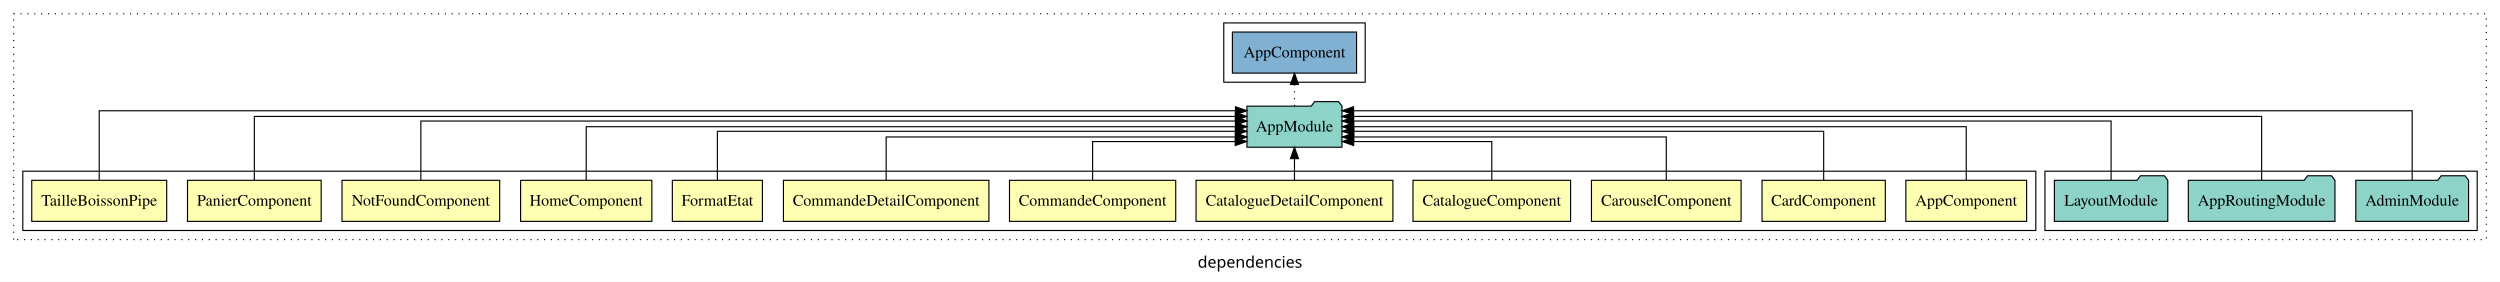
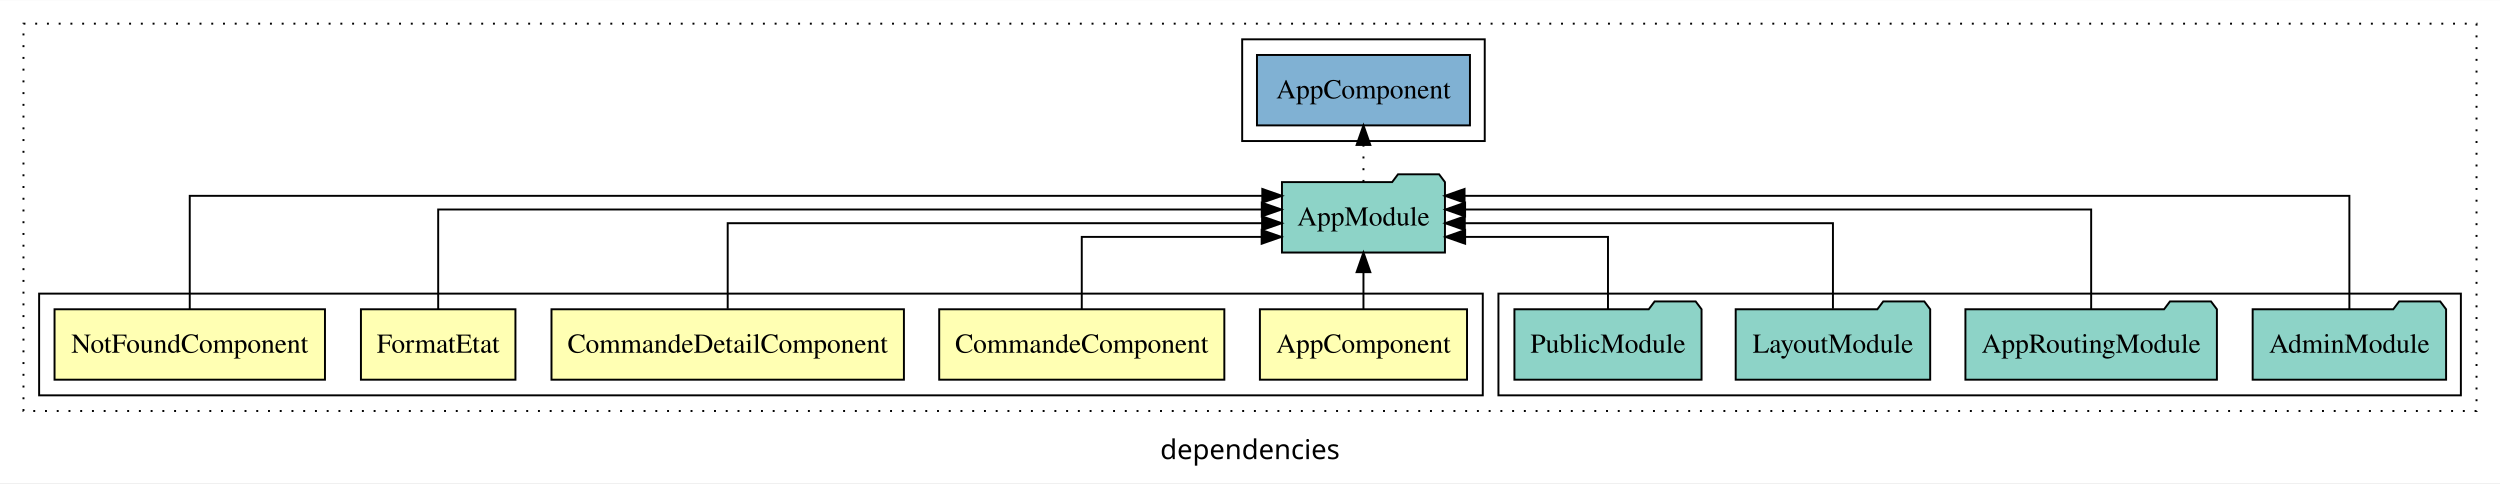
- <svg xmlns="http://www.w3.org/2000/svg" width="2192pt" height="247pt" viewBox="0.00 0.00 2192.00 246.80">
+ <svg xmlns="http://www.w3.org/2000/svg" width="1278pt" height="247pt" viewBox="0.00 0.00 1278.00 246.80">
  <g id="graph0" class="graph" transform="scale(1 1) rotate(0) translate(4 242.8)">
-     <polygon fill="white" stroke="transparent" points="-4,4 -4,-242.8 2188,-242.8 2188,4 -4,4" />
-     <text text-anchor="middle" x="1092" y="-8.2" font-family="sans-serif" font-size="14.00">dependencies</text>
+     <polygon fill="white" stroke="transparent" points="-4,4 -4,-242.8 1274,-242.8 1274,4 -4,4" />
+     <text text-anchor="middle" x="635" y="-8.2" font-family="sans-serif" font-size="14.00">dependencies</text>
    <g id="clust1" class="cluster">
-       <polygon fill="none" stroke="black" stroke-dasharray="1,5" points="8,-32.8 8,-230.8 2176,-230.8 2176,-32.8 8,-32.8" />
+       <polygon fill="none" stroke="black" stroke-dasharray="1,5" points="8,-32.8 8,-230.8 1262,-230.8 1262,-32.8 8,-32.8" />
    </g>
-     <g id="clust15" class="cluster">
-       <polygon fill="none" stroke="black" points="1789,-40.8 1789,-92.8 2168,-92.8 2168,-40.8 1789,-40.8" />
+     <g id="clust8" class="cluster">
+       <polygon fill="none" stroke="black" points="762,-40.8 762,-92.8 1254,-92.8 1254,-40.8 762,-40.8" />
    </g>
-     <g id="clust17" class="cluster">
-       <polygon fill="none" stroke="black" points="1069,-170.8 1069,-222.8 1193,-222.8 1193,-170.8 1069,-170.8" />
+     <g id="clust10" class="cluster">
+       <polygon fill="none" stroke="black" points="631,-170.8 631,-222.8 755,-222.8 755,-170.8 631,-170.8" />
    </g>
    <g id="clust2" class="cluster">
-       <polygon fill="none" stroke="black" points="16,-40.8 16,-92.8 1781,-92.8 1781,-40.8 16,-40.8" />
+       <polygon fill="none" stroke="black" points="16,-40.8 16,-92.8 754,-92.8 754,-40.8 16,-40.8" />
    </g>
    <g id="node1" class="node">
-       <polygon fill="#ffffb3" stroke="black" points="1772.94,-84.8 1667.06,-84.8 1667.06,-48.8 1772.94,-48.8 1772.94,-84.8" />
-       <text text-anchor="middle" x="1720" y="-62.6" font-family="Times,serif" font-size="14.00">AppComponent</text>
+       <polygon fill="#ffffb3" stroke="black" points="745.94,-84.8 640.06,-84.8 640.06,-48.8 745.94,-48.8 745.94,-84.8" />
+       <text text-anchor="middle" x="693" y="-62.6" font-family="Times,serif" font-size="14.00">AppComponent</text>
    </g>
-     <g id="node13" class="node">
-       <polygon fill="#8dd3c7" stroke="black" points="1172.66,-149.8 1169.66,-153.8 1148.66,-153.8 1145.66,-149.8 1089.34,-149.8 1089.34,-113.8 1172.66,-113.8 1172.66,-149.8" />
-       <text text-anchor="middle" x="1131" y="-127.6" font-family="Times,serif" font-size="14.00">AppModule</text>
+     <g id="node6" class="node">
+       <polygon fill="#8dd3c7" stroke="black" points="734.66,-149.8 731.66,-153.8 710.66,-153.8 707.66,-149.8 651.34,-149.8 651.34,-113.8 734.66,-113.8 734.66,-149.8" />
+       <text text-anchor="middle" x="693" y="-127.6" font-family="Times,serif" font-size="14.00">AppModule</text>
    </g>
    <g id="edge1" class="edge">
-       <path fill="none" stroke="black" d="M1720,-84.91C1720,-104.14 1720,-131.8 1720,-131.8 1720,-131.8 1182.89,-131.8 1182.89,-131.8" />
-       <polygon fill="black" stroke="black" points="1182.89,-128.3 1172.89,-131.8 1182.89,-135.3 1182.89,-128.3" />
+       <path fill="none" stroke="black" d="M693,-84.91C693,-84.91 693,-103.79 693,-103.79" />
+       <polygon fill="black" stroke="black" points="689.5,-103.79 693,-113.79 696.5,-103.79 689.5,-103.79" />
    </g>
    <g id="node2" class="node">
-       <polygon fill="#ffffb3" stroke="black" points="1649.05,-84.8 1540.95,-84.8 1540.95,-48.8 1649.05,-48.8 1649.05,-84.8" />
-       <text text-anchor="middle" x="1595" y="-62.6" font-family="Times,serif" font-size="14.00">CardComponent</text>
+       <polygon fill="#ffffb3" stroke="black" points="621.88,-84.8 476.12,-84.8 476.12,-48.8 621.88,-48.8 621.88,-84.8" />
+       <text text-anchor="middle" x="549" y="-62.6" font-family="Times,serif" font-size="14.00">CommandeComponent</text>
    </g>
    <g id="edge2" class="edge">
-       <path fill="none" stroke="black" d="M1595,-85.1C1595,-103.07 1595,-127.8 1595,-127.8 1595,-127.8 1183,-127.8 1183,-127.8" />
-       <polygon fill="black" stroke="black" points="1183,-124.3 1173,-127.8 1183,-131.3 1183,-124.3" />
+       <path fill="none" stroke="black" d="M549,-84.81C549,-100.85 549,-121.8 549,-121.8 549,-121.8 640.96,-121.8 640.96,-121.8" />
+       <polygon fill="black" stroke="black" points="640.96,-125.3 650.96,-121.8 640.96,-118.3 640.96,-125.3" />
    </g>
    <g id="node3" class="node">
-       <polygon fill="#ffffb3" stroke="black" points="1522.6,-84.8 1391.4,-84.8 1391.4,-48.8 1522.6,-48.8 1522.6,-84.8" />
-       <text text-anchor="middle" x="1457" y="-62.6" font-family="Times,serif" font-size="14.00">CarouselComponent</text>
+       <polygon fill="#ffffb3" stroke="black" points="458.08,-84.8 277.92,-84.8 277.92,-48.8 458.08,-48.8 458.08,-84.8" />
+       <text text-anchor="middle" x="368" y="-62.6" font-family="Times,serif" font-size="14.00">CommandeDetailComponent</text>
    </g>
    <g id="edge3" class="edge">
-       <path fill="none" stroke="black" d="M1457,-84.83C1457,-101.2 1457,-122.8 1457,-122.8 1457,-122.8 1182.95,-122.8 1182.95,-122.8" />
-       <polygon fill="black" stroke="black" points="1182.95,-119.3 1172.95,-122.8 1182.95,-126.3 1182.95,-119.3" />
+       <path fill="none" stroke="black" d="M368,-85.07C368,-103.36 368,-128.8 368,-128.8 368,-128.8 641.18,-128.8 641.18,-128.8" />
+       <polygon fill="black" stroke="black" points="641.18,-132.3 651.18,-128.8 641.18,-125.3 641.18,-132.3" />
    </g>
    <g id="node4" class="node">
-       <polygon fill="#ffffb3" stroke="black" points="1373.09,-84.8 1234.91,-84.8 1234.91,-48.8 1373.09,-48.8 1373.09,-84.8" />
-       <text text-anchor="middle" x="1304" y="-62.6" font-family="Times,serif" font-size="14.00">CatalogueComponent</text>
+       <polygon fill="#ffffb3" stroke="black" points="259.49,-84.8 180.51,-84.8 180.51,-48.8 259.49,-48.8 259.49,-84.8" />
+       <text text-anchor="middle" x="220" y="-62.6" font-family="Times,serif" font-size="14.00">FormatEtat</text>
    </g>
    <g id="edge4" class="edge">
-       <path fill="none" stroke="black" d="M1304,-84.99C1304,-99.98 1304,-118.8 1304,-118.8 1304,-118.8 1182.88,-118.8 1182.88,-118.8" />
-       <polygon fill="black" stroke="black" points="1182.88,-115.3 1172.88,-118.8 1182.88,-122.3 1182.88,-115.3" />
+       <path fill="none" stroke="black" d="M220,-84.93C220,-105.37 220,-135.8 220,-135.8 220,-135.8 641.02,-135.8 641.02,-135.8" />
+       <polygon fill="black" stroke="black" points="641.02,-139.3 651.02,-135.8 641.02,-132.3 641.02,-139.3" />
    </g>
    <g id="node5" class="node">
-       <polygon fill="#ffffb3" stroke="black" points="1217.3,-84.8 1044.7,-84.8 1044.7,-48.8 1217.3,-48.8 1217.3,-84.8" />
-       <text text-anchor="middle" x="1131" y="-62.6" font-family="Times,serif" font-size="14.00">CatalogueDetailComponent</text>
+       <polygon fill="#ffffb3" stroke="black" points="162.12,-84.8 23.88,-84.8 23.88,-48.8 162.12,-48.8 162.12,-84.8" />
+       <text text-anchor="middle" x="93" y="-62.6" font-family="Times,serif" font-size="14.00">NotFoundComponent</text>
    </g>
    <g id="edge5" class="edge">
-       <path fill="none" stroke="black" d="M1131,-84.91C1131,-84.91 1131,-103.79 1131,-103.79" />
-       <polygon fill="black" stroke="black" points="1127.5,-103.79 1131,-113.79 1134.5,-103.79 1127.5,-103.79" />
+       <path fill="none" stroke="black" d="M93,-84.81C93,-107.29 93,-142.8 93,-142.8 93,-142.8 641.29,-142.8 641.29,-142.8" />
+       <polygon fill="black" stroke="black" points="641.29,-146.3 651.29,-142.8 641.29,-139.3 641.29,-146.3" />
    </g>
-     <g id="node6" class="node">
-       <polygon fill="#ffffb3" stroke="black" points="1026.88,-84.8 881.12,-84.8 881.12,-48.8 1026.88,-48.8 1026.88,-84.8" />
-       <text text-anchor="middle" x="954" y="-62.6" font-family="Times,serif" font-size="14.00">CommandeComponent</text>
+     <g id="node11" class="node">
+       <polygon fill="#80b1d3" stroke="black" points="747.44,-214.8 638.56,-214.8 638.56,-178.8 747.44,-178.8 747.44,-214.8" />
+       <text text-anchor="middle" x="693" y="-192.6" font-family="Times,serif" font-size="14.00">AppComponent </text>
+     </g>
+     <g id="edge10" class="edge">
+       <path fill="none" stroke="black" stroke-dasharray="1,5" d="M693,-149.91C693,-149.91 693,-168.79 693,-168.79" />
+       <polygon fill="black" stroke="black" points="689.5,-168.79 693,-178.79 696.5,-168.79 689.5,-168.79" />
+     </g>
+     <g id="node7" class="node">
+       <polygon fill="#8dd3c7" stroke="black" points="1246.44,-84.8 1243.44,-88.8 1222.44,-88.8 1219.44,-84.8 1147.56,-84.8 1147.56,-48.8 1246.44,-48.8 1246.44,-84.8" />
+       <text text-anchor="middle" x="1197" y="-62.6" font-family="Times,serif" font-size="14.00">AdminModule</text>
    </g>
    <g id="edge6" class="edge">
-       <path fill="none" stroke="black" d="M954,-84.99C954,-99.98 954,-118.8 954,-118.8 954,-118.8 1079.05,-118.8 1079.05,-118.8" />
-       <polygon fill="black" stroke="black" points="1079.05,-122.3 1089.05,-118.8 1079.05,-115.3 1079.05,-122.3" />
+       <path fill="none" stroke="black" d="M1197,-84.81C1197,-107.29 1197,-142.8 1197,-142.8 1197,-142.8 744.67,-142.8 744.67,-142.8" />
+       <polygon fill="black" stroke="black" points="744.67,-139.3 734.67,-142.8 744.67,-146.3 744.67,-139.3" />
    </g>
-     <g id="node7" class="node">
-       <polygon fill="#ffffb3" stroke="black" points="863.08,-84.8 682.92,-84.8 682.92,-48.8 863.08,-48.8 863.08,-84.8" />
-       <text text-anchor="middle" x="773" y="-62.6" font-family="Times,serif" font-size="14.00">CommandeDetailComponent</text>
+     <g id="node8" class="node">
+       <polygon fill="#8dd3c7" stroke="black" points="1129.28,-84.8 1126.28,-88.8 1105.28,-88.8 1102.28,-84.8 1000.72,-84.8 1000.72,-48.8 1129.28,-48.8 1129.28,-84.8" />
+       <text text-anchor="middle" x="1065" y="-62.6" font-family="Times,serif" font-size="14.00">AppRoutingModule</text>
    </g>
    <g id="edge7" class="edge">
-       <path fill="none" stroke="black" d="M773,-84.83C773,-101.2 773,-122.8 773,-122.8 773,-122.8 1079.23,-122.8 1079.23,-122.8" />
-       <polygon fill="black" stroke="black" points="1079.23,-126.3 1089.23,-122.8 1079.23,-119.3 1079.23,-126.3" />
+       <path fill="none" stroke="black" d="M1065,-84.93C1065,-105.37 1065,-135.8 1065,-135.8 1065,-135.8 744.95,-135.8 744.95,-135.8" />
+       <polygon fill="black" stroke="black" points="744.95,-132.3 734.95,-135.8 744.95,-139.3 744.95,-132.3" />
    </g>
-     <g id="node8" class="node">
-       <polygon fill="#ffffb3" stroke="black" points="664.49,-84.8 585.51,-84.8 585.51,-48.8 664.49,-48.8 664.49,-84.8" />
-       <text text-anchor="middle" x="625" y="-62.6" font-family="Times,serif" font-size="14.00">FormatEtat</text>
+     <g id="node9" class="node">
+       <polygon fill="#8dd3c7" stroke="black" points="982.71,-84.8 979.71,-88.8 958.71,-88.8 955.71,-84.8 883.29,-84.8 883.29,-48.8 982.71,-48.8 982.71,-84.8" />
+       <text text-anchor="middle" x="933" y="-62.6" font-family="Times,serif" font-size="14.00">LayoutModule</text>
    </g>
    <g id="edge8" class="edge">
-       <path fill="none" stroke="black" d="M625,-85.1C625,-103.07 625,-127.8 625,-127.8 625,-127.8 1079.16,-127.8 1079.16,-127.8" />
-       <polygon fill="black" stroke="black" points="1079.16,-131.3 1089.16,-127.8 1079.16,-124.3 1079.16,-131.3" />
+       <path fill="none" stroke="black" d="M933,-85.07C933,-103.36 933,-128.8 933,-128.8 933,-128.8 744.8,-128.8 744.8,-128.8" />
+       <polygon fill="black" stroke="black" points="744.8,-125.3 734.8,-128.8 744.8,-132.3 744.8,-125.3" />
    </g>
-     <g id="node9" class="node">
-       <polygon fill="#ffffb3" stroke="black" points="567.55,-84.8 452.45,-84.8 452.45,-48.8 567.55,-48.8 567.55,-84.8" />
-       <text text-anchor="middle" x="510" y="-62.6" font-family="Times,serif" font-size="14.00">HomeComponent</text>
+     <g id="node10" class="node">
+       <polygon fill="#8dd3c7" stroke="black" points="865.83,-84.8 862.83,-88.8 841.83,-88.8 838.83,-84.8 770.17,-84.8 770.17,-48.8 865.83,-48.8 865.83,-84.8" />
+       <text text-anchor="middle" x="818" y="-62.6" font-family="Times,serif" font-size="14.00">PublicModule</text>
    </g>
    <g id="edge9" class="edge">
-       <path fill="none" stroke="black" d="M510,-84.91C510,-104.14 510,-131.8 510,-131.8 510,-131.8 1079.29,-131.8 1079.29,-131.8" />
-       <polygon fill="black" stroke="black" points="1079.29,-135.3 1089.29,-131.8 1079.29,-128.3 1079.29,-135.3" />
-     </g>
-     <g id="node10" class="node">
-       <polygon fill="#ffffb3" stroke="black" points="434.12,-84.8 295.88,-84.8 295.88,-48.8 434.12,-48.8 434.12,-84.8" />
-       <text text-anchor="middle" x="365" y="-62.6" font-family="Times,serif" font-size="14.00">NotFoundComponent</text>
-     </g>
-     <g id="edge10" class="edge">
-       <path fill="none" stroke="black" d="M365,-84.83C365,-105.57 365,-136.8 365,-136.8 365,-136.8 1079.27,-136.8 1079.27,-136.8" />
-       <polygon fill="black" stroke="black" points="1079.27,-140.3 1089.27,-136.8 1079.27,-133.3 1079.27,-140.3" />
-     </g>
-     <g id="node11" class="node">
-       <polygon fill="#ffffb3" stroke="black" points="277.6,-84.8 160.4,-84.8 160.4,-48.8 277.6,-48.8 277.6,-84.8" />
-       <text text-anchor="middle" x="219" y="-62.6" font-family="Times,serif" font-size="14.00">PanierComponent</text>
-     </g>
-     <g id="edge11" class="edge">
-       <path fill="none" stroke="black" d="M219,-85.09C219,-107.01 219,-140.8 219,-140.8 219,-140.8 1079.14,-140.8 1079.14,-140.8" />
-       <polygon fill="black" stroke="black" points="1079.14,-144.3 1089.14,-140.8 1079.14,-137.3 1079.14,-144.3" />
-     </g>
-     <g id="node12" class="node">
-       <polygon fill="#ffffb3" stroke="black" points="142.16,-84.8 23.84,-84.8 23.84,-48.8 142.16,-48.8 142.16,-84.8" />
-       <text text-anchor="middle" x="83" y="-62.6" font-family="Times,serif" font-size="14.00">TailleBoissonPipe</text>
-     </g>
-     <g id="edge12" class="edge">
-       <path fill="none" stroke="black" d="M83,-85.12C83,-108.46 83,-145.8 83,-145.8 83,-145.8 1079.27,-145.8 1079.27,-145.8" />
-       <polygon fill="black" stroke="black" points="1079.27,-149.3 1089.27,-145.8 1079.27,-142.3 1079.27,-149.3" />
-     </g>
-     <g id="node17" class="node">
-       <polygon fill="#80b1d3" stroke="black" points="1185.44,-214.8 1076.56,-214.8 1076.56,-178.8 1185.44,-178.8 1185.44,-214.8" />
-       <text text-anchor="middle" x="1131" y="-192.6" font-family="Times,serif" font-size="14.00">AppComponent </text>
-     </g>
-     <g id="edge16" class="edge">
-       <path fill="none" stroke="black" stroke-dasharray="1,5" d="M1131,-149.91C1131,-149.91 1131,-168.79 1131,-168.79" />
-       <polygon fill="black" stroke="black" points="1127.5,-168.79 1131,-178.79 1134.5,-168.79 1127.5,-168.79" />
-     </g>
-     <g id="node14" class="node">
-       <polygon fill="#8dd3c7" stroke="black" points="2160.44,-84.8 2157.44,-88.8 2136.44,-88.8 2133.44,-84.8 2061.56,-84.8 2061.56,-48.8 2160.44,-48.8 2160.44,-84.8" />
-       <text text-anchor="middle" x="2111" y="-62.6" font-family="Times,serif" font-size="14.00">AdminModule</text>
-     </g>
-     <g id="edge13" class="edge">
-       <path fill="none" stroke="black" d="M2111,-85.12C2111,-108.46 2111,-145.8 2111,-145.8 2111,-145.8 1182.8,-145.8 1182.8,-145.8" />
-       <polygon fill="black" stroke="black" points="1182.8,-142.3 1172.8,-145.8 1182.8,-149.3 1182.8,-142.3" />
-     </g>
-     <g id="node15" class="node">
-       <polygon fill="#8dd3c7" stroke="black" points="2043.28,-84.8 2040.28,-88.8 2019.28,-88.8 2016.28,-84.8 1914.72,-84.8 1914.72,-48.8 2043.28,-48.8 2043.28,-84.8" />
-       <text text-anchor="middle" x="1979" y="-62.6" font-family="Times,serif" font-size="14.00">AppRoutingModule</text>
-     </g>
-     <g id="edge14" class="edge">
-       <path fill="none" stroke="black" d="M1979,-85.09C1979,-107.01 1979,-140.8 1979,-140.8 1979,-140.8 1182.76,-140.8 1182.76,-140.8" />
-       <polygon fill="black" stroke="black" points="1182.76,-137.3 1172.76,-140.8 1182.76,-144.3 1182.76,-137.3" />
-     </g>
-     <g id="node16" class="node">
-       <polygon fill="#8dd3c7" stroke="black" points="1896.71,-84.8 1893.71,-88.8 1872.71,-88.8 1869.71,-84.8 1797.29,-84.8 1797.29,-48.8 1896.71,-48.8 1896.71,-84.8" />
-       <text text-anchor="middle" x="1847" y="-62.6" font-family="Times,serif" font-size="14.00">LayoutModule</text>
-     </g>
-     <g id="edge15" class="edge">
-       <path fill="none" stroke="black" d="M1847,-84.83C1847,-105.57 1847,-136.8 1847,-136.8 1847,-136.8 1182.85,-136.8 1182.85,-136.8" />
-       <polygon fill="black" stroke="black" points="1182.85,-133.3 1172.85,-136.8 1182.85,-140.3 1182.85,-133.3" />
+       <path fill="none" stroke="black" d="M818,-84.81C818,-100.85 818,-121.8 818,-121.8 818,-121.8 744.97,-121.8 744.97,-121.8" />
+       <polygon fill="black" stroke="black" points="744.97,-118.3 734.97,-121.8 744.97,-125.3 744.97,-118.3" />
    </g>
  </g>
</svg>
